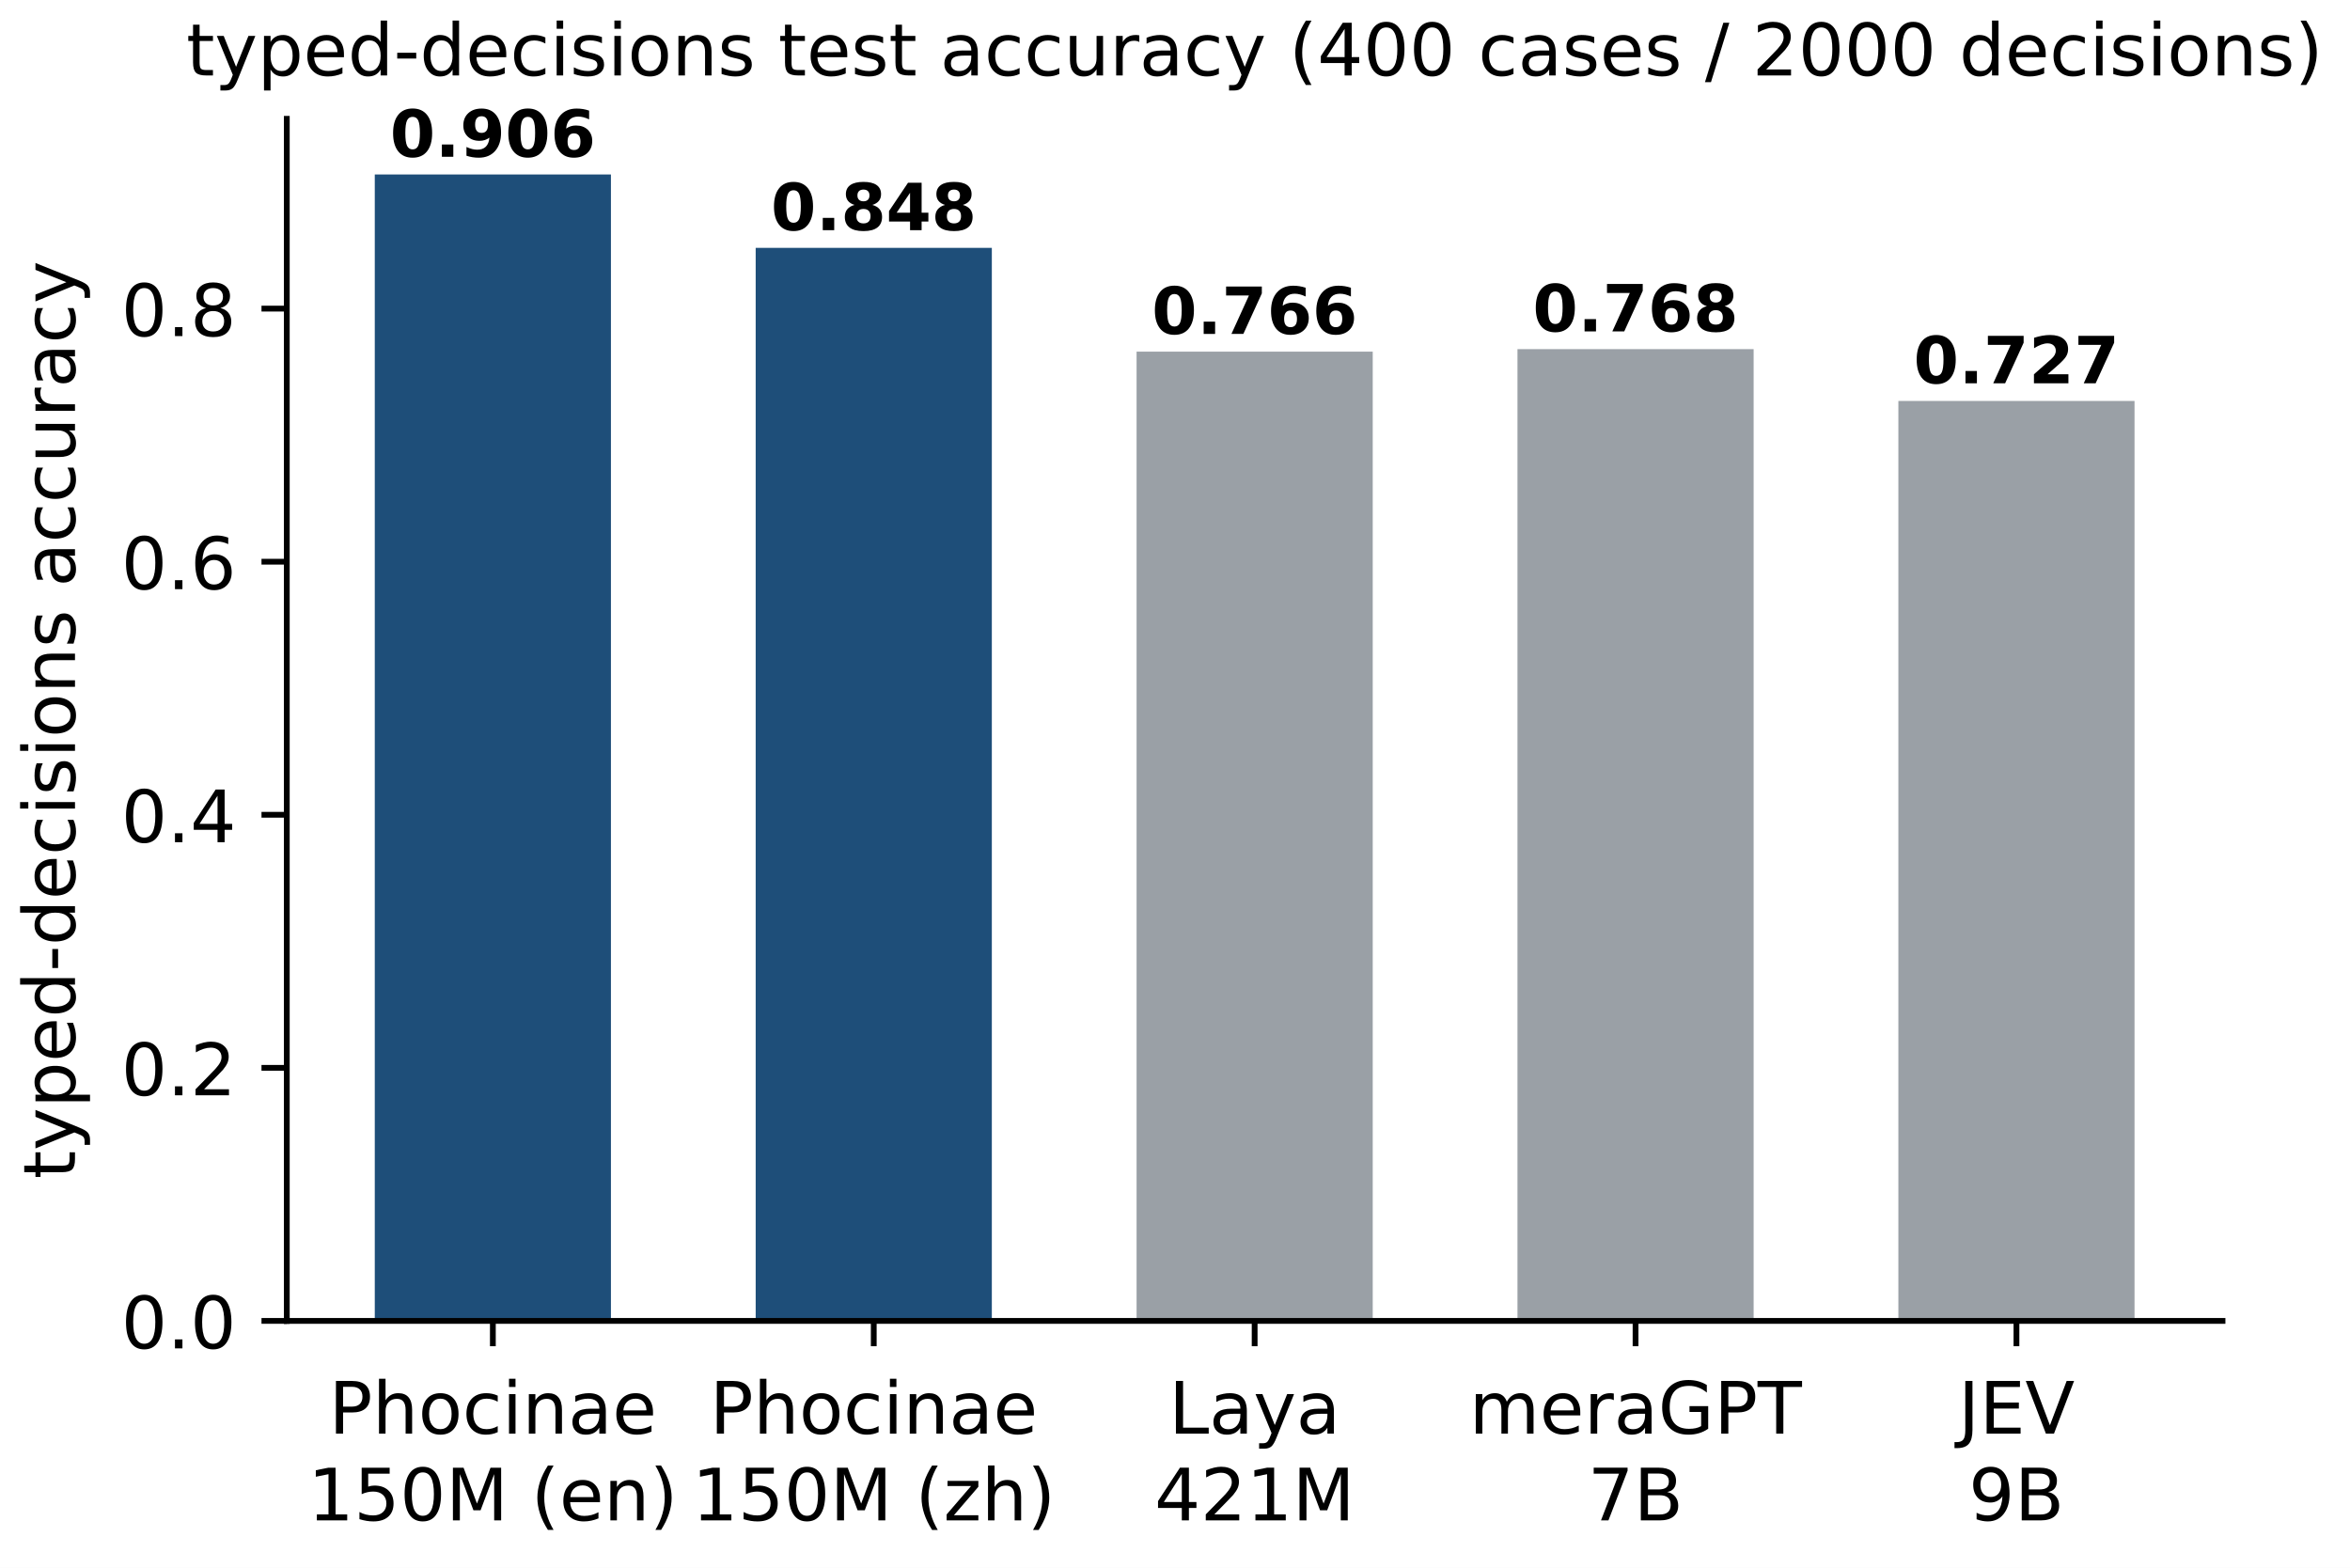
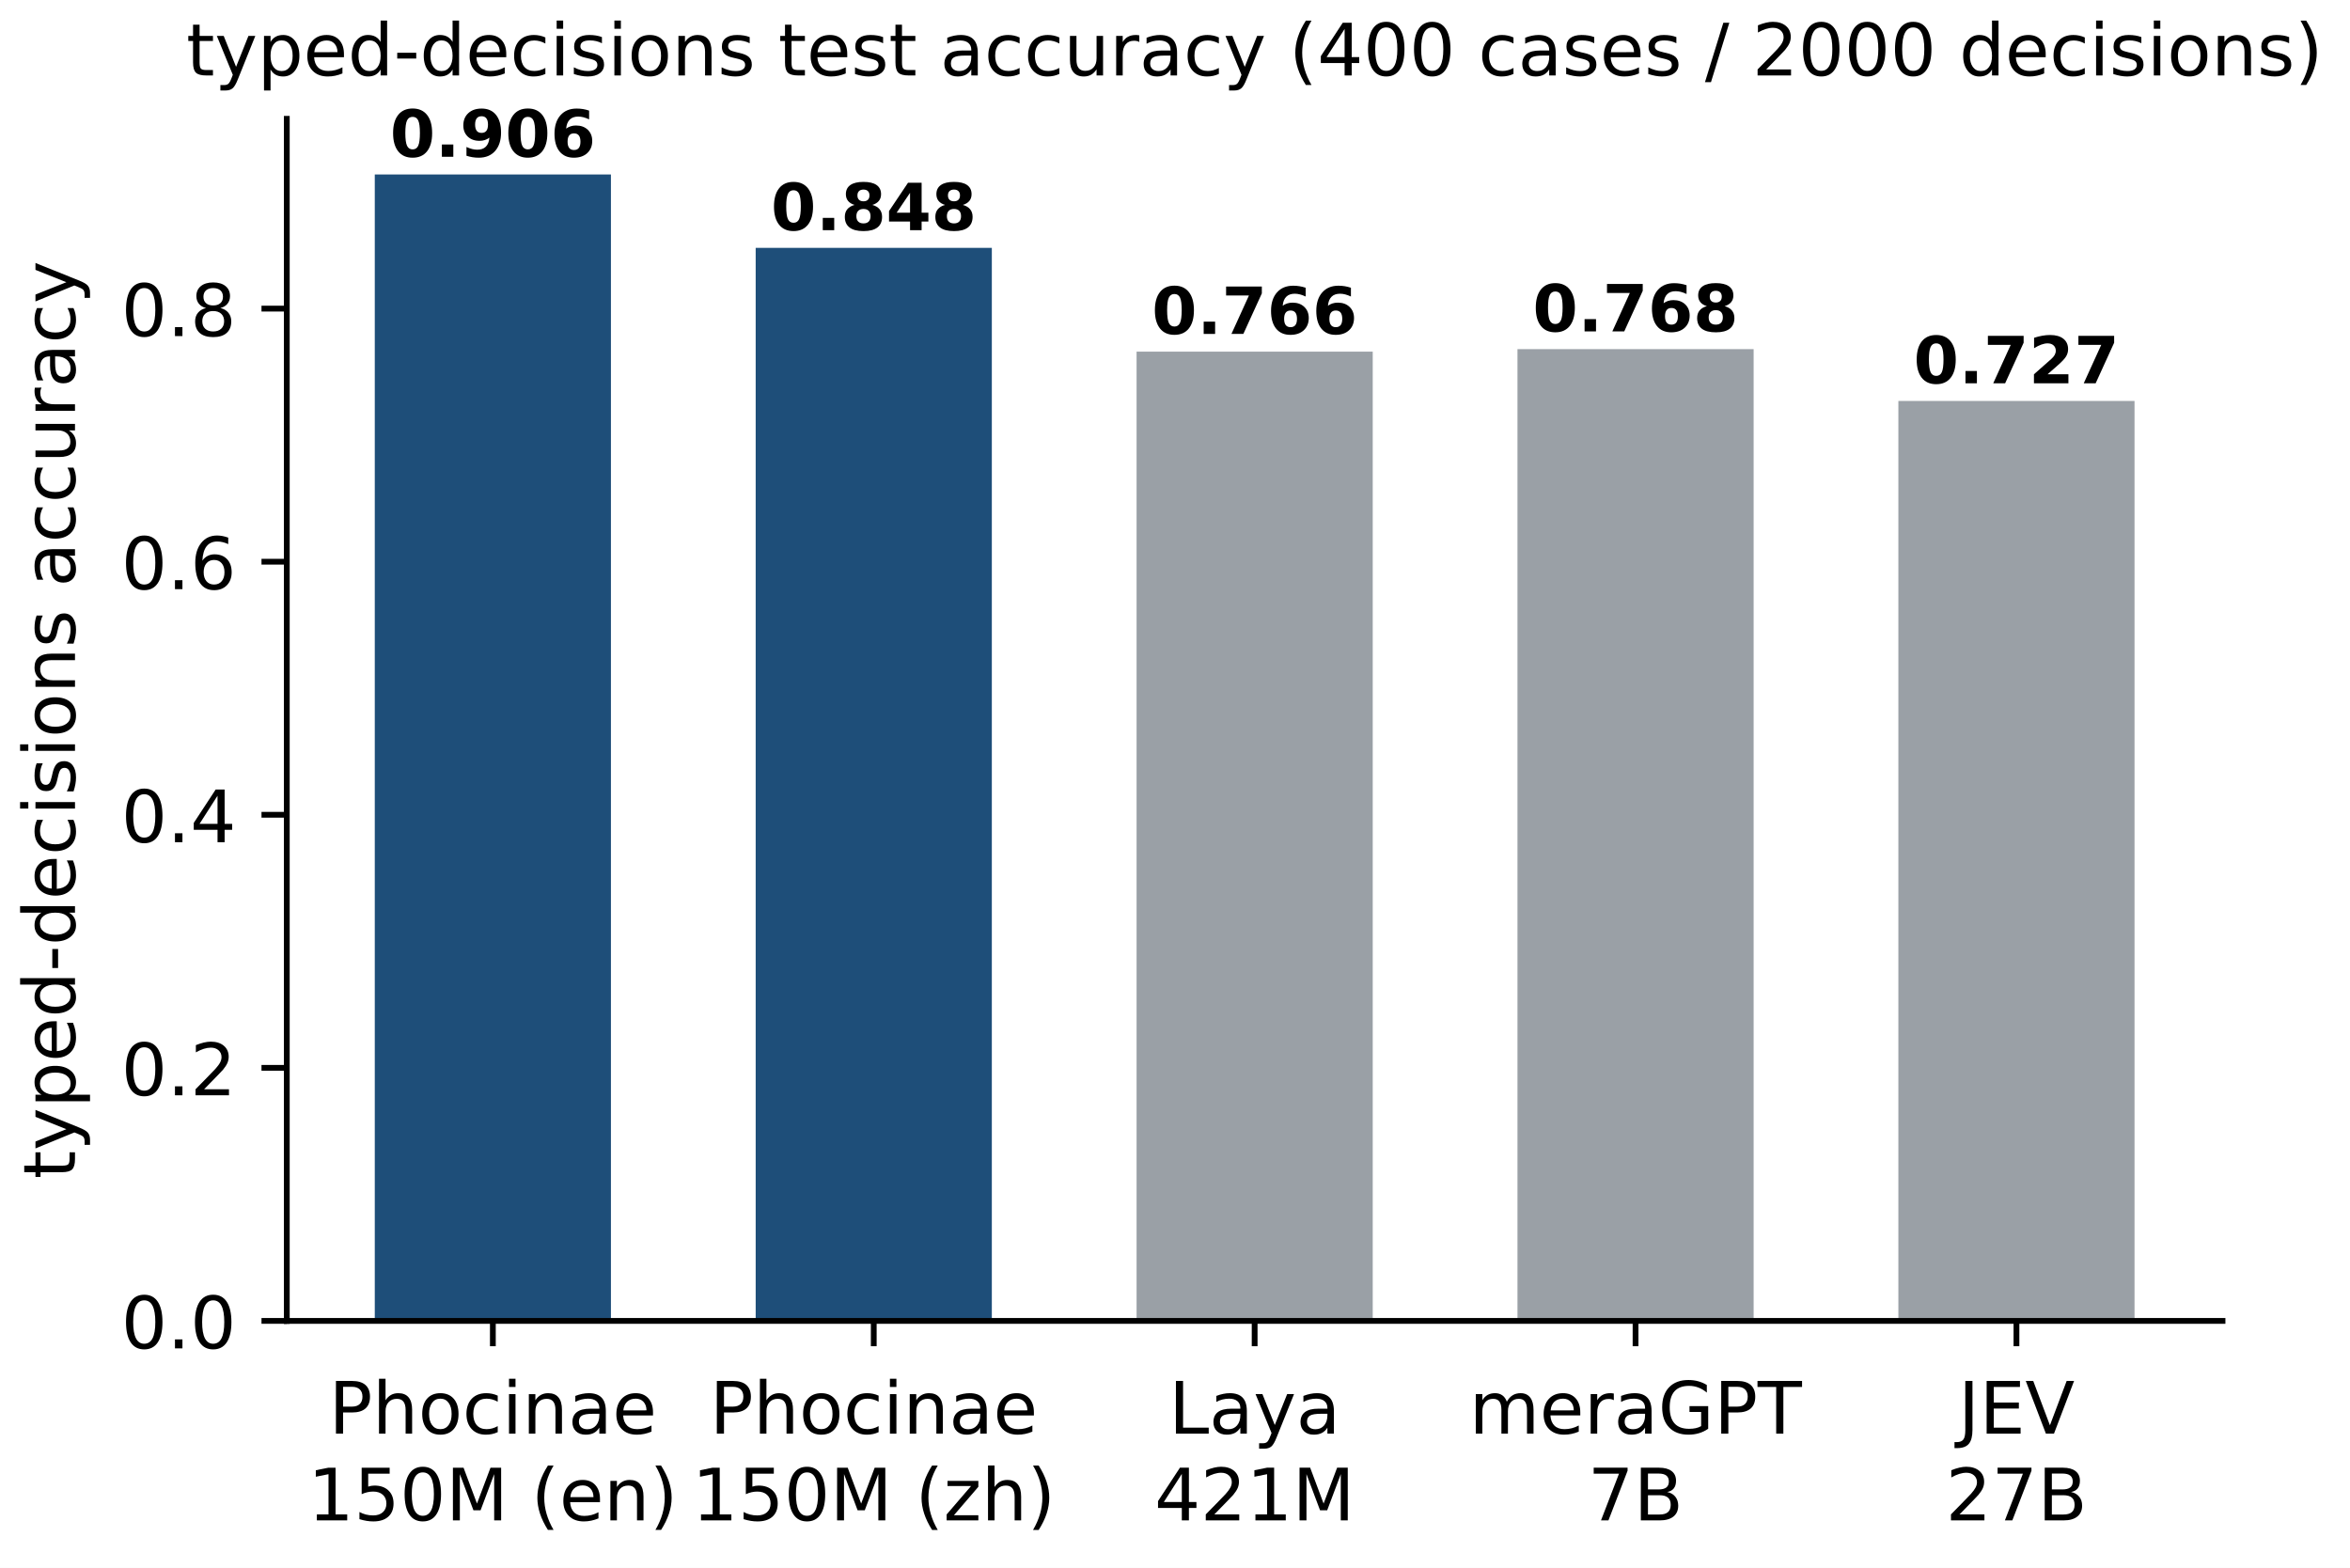
<svg xmlns="http://www.w3.org/2000/svg" xmlns:xlink="http://www.w3.org/1999/xlink" width="325.162pt" height="216.929pt" viewBox="0 0 325.162 216.929" version="1.1">
  <defs>
    <style type="text/css">*{stroke-linejoin: round; stroke-linecap: butt}</style>
  </defs>
  <g id="figure_1">
    <g id="patch_1">
      <path d="M 0 216.929  L 325.162 216.929  L 325.162 0  L 0 0  z " style="fill: #ffffff" />
    </g>
    <g id="axes_1">
      <g id="patch_2">
        <path d="M 39.682 182.76  L 307.522 182.76  L 307.522 16.44  L 39.682 16.44  z " style="fill: #ffffff" />
      </g>
      <g id="patch_3">
-         <path d="M 51.857 182.76  L 84.533 182.76  L 84.533 24.143  L 51.857 24.143  z " clip-path="url(#p099ab189bd)" style="fill: #1e4e79" />
+         <path d="M 51.857 182.76  L 84.533 182.76  L 84.533 24.143  L 51.857 24.143  z " clip-path="url(#pa883975414)" style="fill: #1e4e79" />
      </g>
      <g id="patch_4">
-         <path d="M 104.561 182.76  L 137.237 182.76  L 137.237 34.298  L 104.561 34.298  z " clip-path="url(#p099ab189bd)" style="fill: #1e4e79" />
+         <path d="M 104.561 182.76  L 137.237 182.76  L 137.237 34.298  L 104.561 34.298  z " clip-path="url(#pa883975414)" style="fill: #1e4e79" />
      </g>
      <g id="patch_5">
-         <path d="M 157.264 182.76  L 189.94 182.76  L 189.94 48.654  L 157.264 48.654  z " clip-path="url(#p099ab189bd)" style="fill: #9aa0a6" />
+         <path d="M 157.264 182.76  L 189.94 182.76  L 189.94 48.654  L 157.264 48.654  z " clip-path="url(#pa883975414)" style="fill: #9aa0a6" />
      </g>
      <g id="patch_6">
-         <path d="M 209.968 182.76  L 242.644 182.76  L 242.644 48.303  L 209.968 48.303  z " clip-path="url(#p099ab189bd)" style="fill: #9aa0a6" />
+         <path d="M 209.968 182.76  L 242.644 182.76  L 242.644 48.303  L 209.968 48.303  z " clip-path="url(#pa883975414)" style="fill: #9aa0a6" />
      </g>
      <g id="patch_7">
-         <path d="M 262.672 182.76  L 295.348 182.76  L 295.348 55.481  L 262.672 55.481  z " clip-path="url(#p099ab189bd)" style="fill: #9aa0a6" />
+         <path d="M 262.672 182.76  L 295.348 182.76  L 295.348 55.481  L 262.672 55.481  z " clip-path="url(#pa883975414)" style="fill: #9aa0a6" />
      </g>
      <g id="matplotlib.axis_1">
        <g id="xtick_1">
          <g id="line2d_1">
            <defs>
-               <path id="mbbb09970bd" d="M 0 0  L 0 3.5  " style="stroke: #000000; stroke-width: 0.8" />
+               <path id="m3ca93eb618" d="M 0 0  L 0 3.5  " style="stroke: #000000; stroke-width: 0.8" />
            </defs>
            <g>
-               <use xlink:href="#mbbb09970bd" x="68.195" y="182.76" style="stroke: #000000; stroke-width: 0.8" />
+               <use xlink:href="#m3ca93eb618" x="68.195" y="182.76" style="stroke: #000000; stroke-width: 0.8" />
            </g>
          </g>
          <g id="text_1">
            <g transform="translate(45.5044 198.3594) scale(0.1 -0.1)">
              <defs>
                <path id="DejaVuSans-33" d="M 1259 4147  L 1259 2394  L 2053 2394  Q 2494 2394 2734 2622  Q 2975 2850 2975 3272  Q 2975 3691 2734 3919  Q 2494 4147 2053 4147  L 1259 4147  z M 628 4666  L 2053 4666  Q 2838 4666 3239 4311  Q 3641 3956 3641 3272  Q 3641 2581 3239 2228  Q 2838 1875 2053 1875  L 1259 1875  L 1259 0  L 628 0  L 628 4666  z " transform="scale(0.015625)" />
                <path id="DejaVuSans-4b" d="M 3513 2113  L 3513 0  L 2938 0  L 2938 2094  Q 2938 2591 2744 2837  Q 2550 3084 2163 3084  Q 1697 3084 1428 2787  Q 1159 2491 1159 1978  L 1159 0  L 581 0  L 581 4863  L 1159 4863  L 1159 2956  Q 1366 3272 1645 3428  Q 1925 3584 2291 3584  Q 2894 3584 3203 3211  Q 3513 2838 3513 2113  z " transform="scale(0.015625)" />
                <path id="DejaVuSans-52" d="M 1959 3097  Q 1497 3097 1228 2736  Q 959 2375 959 1747  Q 959 1119 1226 758  Q 1494 397 1959 397  Q 2419 397 2687 759  Q 2956 1122 2956 1747  Q 2956 2369 2687 2733  Q 2419 3097 1959 3097  z M 1959 3584  Q 2709 3584 3137 3096  Q 3566 2609 3566 1747  Q 3566 888 3137 398  Q 2709 -91 1959 -91  Q 1206 -91 779 398  Q 353 888 353 1747  Q 353 2609 779 3096  Q 1206 3584 1959 3584  z " transform="scale(0.015625)" />
                <path id="DejaVuSans-46" d="M 3122 3366  L 3122 2828  Q 2878 2963 2633 3030  Q 2388 3097 2138 3097  Q 1578 3097 1268 2742  Q 959 2388 959 1747  Q 959 1106 1268 751  Q 1578 397 2138 397  Q 2388 397 2633 464  Q 2878 531 3122 666  L 3122 134  Q 2881 22 2623 -34  Q 2366 -91 2075 -91  Q 1284 -91 818 406  Q 353 903 353 1747  Q 353 2603 823 3093  Q 1294 3584 2113 3584  Q 2378 3584 2631 3529  Q 2884 3475 3122 3366  z " transform="scale(0.015625)" />
                <path id="DejaVuSans-4c" d="M 603 3500  L 1178 3500  L 1178 0  L 603 0  L 603 3500  z M 603 4863  L 1178 4863  L 1178 4134  L 603 4134  L 603 4863  z " transform="scale(0.015625)" />
                <path id="DejaVuSans-51" d="M 3513 2113  L 3513 0  L 2938 0  L 2938 2094  Q 2938 2591 2744 2837  Q 2550 3084 2163 3084  Q 1697 3084 1428 2787  Q 1159 2491 1159 1978  L 1159 0  L 581 0  L 581 3500  L 1159 3500  L 1159 2956  Q 1366 3272 1645 3428  Q 1925 3584 2291 3584  Q 2894 3584 3203 3211  Q 3513 2838 3513 2113  z " transform="scale(0.015625)" />
                <path id="DejaVuSans-44" d="M 2194 1759  Q 1497 1759 1228 1600  Q 959 1441 959 1056  Q 959 750 1161 570  Q 1363 391 1709 391  Q 2188 391 2477 730  Q 2766 1069 2766 1631  L 2766 1759  L 2194 1759  z M 3341 1997  L 3341 0  L 2766 0  L 2766 531  Q 2569 213 2275 61  Q 1981 -91 1556 -91  Q 1019 -91 701 211  Q 384 513 384 1019  Q 384 1609 779 1909  Q 1175 2209 1959 2209  L 2766 2209  L 2766 2266  Q 2766 2663 2505 2880  Q 2244 3097 1772 3097  Q 1472 3097 1187 3025  Q 903 2953 641 2809  L 641 3341  Q 956 3463 1253 3523  Q 1550 3584 1831 3584  Q 2591 3584 2966 3190  Q 3341 2797 3341 1997  z " transform="scale(0.015625)" />
                <path id="DejaVuSans-48" d="M 3597 1894  L 3597 1613  L 953 1613  Q 991 1019 1311 708  Q 1631 397 2203 397  Q 2534 397 2845 478  Q 3156 559 3463 722  L 3463 178  Q 3153 47 2828 -22  Q 2503 -91 2169 -91  Q 1331 -91 842 396  Q 353 884 353 1716  Q 353 2575 817 3079  Q 1281 3584 2069 3584  Q 2775 3584 3186 3129  Q 3597 2675 3597 1894  z M 3022 2063  Q 3016 2534 2758 2815  Q 2500 3097 2075 3097  Q 1594 3097 1305 2825  Q 1016 2553 972 2059  L 3022 2063  z " transform="scale(0.015625)" />
              </defs>
              <use xlink:href="#DejaVuSans-33" />
              <use xlink:href="#DejaVuSans-4b" transform="translate(60.29688 0)" />
              <use xlink:href="#DejaVuSans-52" transform="translate(123.6719 0)" />
              <use xlink:href="#DejaVuSans-46" transform="translate(184.8594 0)" />
              <use xlink:href="#DejaVuSans-4c" transform="translate(239.8438 0)" />
              <use xlink:href="#DejaVuSans-51" transform="translate(267.625 0)" />
              <use xlink:href="#DejaVuSans-44" transform="translate(331 0)" />
              <use xlink:href="#DejaVuSans-48" transform="translate(392.2812 0)" />
            </g>
            <g transform="translate(42.60127 210.3614) scale(0.1 -0.1)">
              <defs>
                <path id="DejaVuSans-14" d="M 794 531  L 1825 531  L 1825 4091  L 703 3866  L 703 4441  L 1819 4666  L 2450 4666  L 2450 531  L 3481 531  L 3481 0  L 794 0  L 794 531  z " transform="scale(0.015625)" />
                <path id="DejaVuSans-18" d="M 691 4666  L 3169 4666  L 3169 4134  L 1269 4134  L 1269 2991  Q 1406 3038 1543 3061  Q 1681 3084 1819 3084  Q 2600 3084 3056 2656  Q 3513 2228 3513 1497  Q 3513 744 3044 326  Q 2575 -91 1722 -91  Q 1428 -91 1123 -41  Q 819 9 494 109  L 494 744  Q 775 591 1075 516  Q 1375 441 1709 441  Q 2250 441 2565 725  Q 2881 1009 2881 1497  Q 2881 1984 2565 2268  Q 2250 2553 1709 2553  Q 1456 2553 1204 2497  Q 953 2441 691 2322  L 691 4666  z " transform="scale(0.015625)" />
                <path id="DejaVuSans-13" d="M 2034 4250  Q 1547 4250 1301 3770  Q 1056 3291 1056 2328  Q 1056 1369 1301 889  Q 1547 409 2034 409  Q 2525 409 2770 889  Q 3016 1369 3016 2328  Q 3016 3291 2770 3770  Q 2525 4250 2034 4250  z M 2034 4750  Q 2819 4750 3233 4129  Q 3647 3509 3647 2328  Q 3647 1150 3233 529  Q 2819 -91 2034 -91  Q 1250 -91 836 529  Q 422 1150 422 2328  Q 422 3509 836 4129  Q 1250 4750 2034 4750  z " transform="scale(0.015625)" />
                <path id="DejaVuSans-30" d="M 628 4666  L 1569 4666  L 2759 1491  L 3956 4666  L 4897 4666  L 4897 0  L 4281 0  L 4281 4097  L 3078 897  L 2444 897  L 1241 4097  L 1241 0  L 628 0  L 628 4666  z " transform="scale(0.015625)" />
                <path id="DejaVuSans-3" transform="scale(0.015625)" />
                <path id="DejaVuSans-b" d="M 1984 4856  Q 1566 4138 1362 3434  Q 1159 2731 1159 2009  Q 1159 1288 1364 580  Q 1569 -128 1984 -844  L 1484 -844  Q 1016 -109 783 600  Q 550 1309 550 2009  Q 550 2706 781 3412  Q 1013 4119 1484 4856  L 1984 4856  z " transform="scale(0.015625)" />
                <path id="DejaVuSans-c" d="M 513 4856  L 1013 4856  Q 1481 4119 1714 3412  Q 1947 2706 1947 2009  Q 1947 1309 1714 600  Q 1481 -109 1013 -844  L 513 -844  Q 928 -128 1133 580  Q 1338 1288 1338 2009  Q 1338 2731 1133 3434  Q 928 4138 513 4856  z " transform="scale(0.015625)" />
              </defs>
              <use xlink:href="#DejaVuSans-14" />
              <use xlink:href="#DejaVuSans-18" transform="translate(63.625 0)" />
              <use xlink:href="#DejaVuSans-13" transform="translate(127.25 0)" />
              <use xlink:href="#DejaVuSans-30" transform="translate(190.875 0)" />
              <use xlink:href="#DejaVuSans-3" transform="translate(277.1562 0)" />
              <use xlink:href="#DejaVuSans-b" transform="translate(308.9375 0)" />
              <use xlink:href="#DejaVuSans-48" transform="translate(347.9531 0)" />
              <use xlink:href="#DejaVuSans-51" transform="translate(409.4844 0)" />
              <use xlink:href="#DejaVuSans-c" transform="translate(472.8594 0)" />
            </g>
          </g>
        </g>
        <g id="xtick_2">
          <g id="line2d_2">
            <g>
-               <use xlink:href="#mbbb09970bd" x="120.899" y="182.76" style="stroke: #000000; stroke-width: 0.8" />
+               <use xlink:href="#m3ca93eb618" x="120.899" y="182.76" style="stroke: #000000; stroke-width: 0.8" />
            </g>
          </g>
          <g id="text_2">
            <g transform="translate(98.20806 198.3594) scale(0.1 -0.1)">
              <use xlink:href="#DejaVuSans-33" />
              <use xlink:href="#DejaVuSans-4b" transform="translate(60.29688 0)" />
              <use xlink:href="#DejaVuSans-52" transform="translate(123.6719 0)" />
              <use xlink:href="#DejaVuSans-46" transform="translate(184.8594 0)" />
              <use xlink:href="#DejaVuSans-4c" transform="translate(239.8438 0)" />
              <use xlink:href="#DejaVuSans-51" transform="translate(267.625 0)" />
              <use xlink:href="#DejaVuSans-44" transform="translate(331 0)" />
              <use xlink:href="#DejaVuSans-48" transform="translate(392.2812 0)" />
            </g>
            <g transform="translate(95.75728 210.3621) scale(0.1 -0.1)">
              <defs>
                <path id="DejaVuSans-5d" d="M 353 3500  L 3084 3500  L 3084 2975  L 922 459  L 3084 459  L 3084 0  L 275 0  L 275 525  L 2438 3041  L 353 3041  L 353 3500  z " transform="scale(0.015625)" />
              </defs>
              <use xlink:href="#DejaVuSans-14" />
              <use xlink:href="#DejaVuSans-18" transform="translate(63.625 0)" />
              <use xlink:href="#DejaVuSans-13" transform="translate(127.25 0)" />
              <use xlink:href="#DejaVuSans-30" transform="translate(190.875 0)" />
              <use xlink:href="#DejaVuSans-3" transform="translate(277.1562 0)" />
              <use xlink:href="#DejaVuSans-b" transform="translate(308.9375 0)" />
              <use xlink:href="#DejaVuSans-5d" transform="translate(347.9531 0)" />
              <use xlink:href="#DejaVuSans-4b" transform="translate(400.4375 0)" />
              <use xlink:href="#DejaVuSans-c" transform="translate(463.8125 0)" />
            </g>
          </g>
        </g>
        <g id="xtick_3">
          <g id="line2d_3">
            <g>
-               <use xlink:href="#mbbb09970bd" x="173.602" y="182.76" style="stroke: #000000; stroke-width: 0.8" />
+               <use xlink:href="#m3ca93eb618" x="173.602" y="182.76" style="stroke: #000000; stroke-width: 0.8" />
            </g>
          </g>
          <g id="text_3">
            <g transform="translate(161.7289 198.3586) scale(0.1 -0.1)">
              <defs>
                <path id="DejaVuSans-2f" d="M 628 4666  L 1259 4666  L 1259 531  L 3531 531  L 3531 0  L 628 0  L 628 4666  z " transform="scale(0.015625)" />
                <path id="DejaVuSans-5c" d="M 2059 -325  Q 1816 -950 1584 -1140  Q 1353 -1331 966 -1331  L 506 -1331  L 506 -850  L 844 -850  Q 1081 -850 1212 -737  Q 1344 -625 1503 -206  L 1606 56  L 191 3500  L 800 3500  L 1894 763  L 2988 3500  L 3597 3500  L 2059 -325  z " transform="scale(0.015625)" />
              </defs>
              <use xlink:href="#DejaVuSans-2f" />
              <use xlink:href="#DejaVuSans-44" transform="translate(55.71875 0)" />
              <use xlink:href="#DejaVuSans-5c" transform="translate(117 0)" />
              <use xlink:href="#DejaVuSans-44" transform="translate(176.1875 0)" />
            </g>
            <g transform="translate(159.7445 210.3606) scale(0.1 -0.1)">
              <defs>
                <path id="DejaVuSans-17" d="M 2419 4116  L 825 1625  L 2419 1625  L 2419 4116  z M 2253 4666  L 3047 4666  L 3047 1625  L 3713 1625  L 3713 1100  L 3047 1100  L 3047 0  L 2419 0  L 2419 1100  L 313 1100  L 313 1709  L 2253 4666  z " transform="scale(0.015625)" />
                <path id="DejaVuSans-15" d="M 1228 531  L 3431 531  L 3431 0  L 469 0  L 469 531  Q 828 903 1448 1529  Q 2069 2156 2228 2338  Q 2531 2678 2651 2914  Q 2772 3150 2772 3378  Q 2772 3750 2511 3984  Q 2250 4219 1831 4219  Q 1534 4219 1204 4116  Q 875 4013 500 3803  L 500 4441  Q 881 4594 1212 4672  Q 1544 4750 1819 4750  Q 2544 4750 2975 4387  Q 3406 4025 3406 3419  Q 3406 3131 3298 2873  Q 3191 2616 2906 2266  Q 2828 2175 2409 1742  Q 1991 1309 1228 531  z " transform="scale(0.015625)" />
              </defs>
              <use xlink:href="#DejaVuSans-17" />
              <use xlink:href="#DejaVuSans-15" transform="translate(63.625 0)" />
              <use xlink:href="#DejaVuSans-14" transform="translate(127.25 0)" />
              <use xlink:href="#DejaVuSans-30" transform="translate(190.875 0)" />
            </g>
          </g>
        </g>
        <g id="xtick_4">
          <g id="line2d_4">
            <g>
-               <use xlink:href="#mbbb09970bd" x="226.306" y="182.76" style="stroke: #000000; stroke-width: 0.8" />
+               <use xlink:href="#m3ca93eb618" x="226.306" y="182.76" style="stroke: #000000; stroke-width: 0.8" />
            </g>
          </g>
          <g id="text_4">
            <g transform="translate(203.2966 198.3586) scale(0.1 -0.1)">
              <defs>
                <path id="DejaVuSans-50" d="M 3328 2828  Q 3544 3216 3844 3400  Q 4144 3584 4550 3584  Q 5097 3584 5394 3201  Q 5691 2819 5691 2113  L 5691 0  L 5113 0  L 5113 2094  Q 5113 2597 4934 2840  Q 4756 3084 4391 3084  Q 3944 3084 3684 2787  Q 3425 2491 3425 1978  L 3425 0  L 2847 0  L 2847 2094  Q 2847 2600 2669 2842  Q 2491 3084 2119 3084  Q 1678 3084 1418 2786  Q 1159 2488 1159 1978  L 1159 0  L 581 0  L 581 3500  L 1159 3500  L 1159 2956  Q 1356 3278 1631 3431  Q 1906 3584 2284 3584  Q 2666 3584 2933 3390  Q 3200 3197 3328 2828  z " transform="scale(0.015625)" />
                <path id="DejaVuSans-55" d="M 2631 2963  Q 2534 3019 2420 3045  Q 2306 3072 2169 3072  Q 1681 3072 1420 2755  Q 1159 2438 1159 1844  L 1159 0  L 581 0  L 581 3500  L 1159 3500  L 1159 2956  Q 1341 3275 1631 3429  Q 1922 3584 2338 3584  Q 2397 3584 2469 3576  Q 2541 3569 2628 3553  L 2631 2963  z " transform="scale(0.015625)" />
                <path id="DejaVuSans-2a" d="M 3809 666  L 3809 1919  L 2778 1919  L 2778 2438  L 4434 2438  L 4434 434  Q 4069 175 3628 42  Q 3188 -91 2688 -91  Q 1594 -91 976 548  Q 359 1188 359 2328  Q 359 3472 976 4111  Q 1594 4750 2688 4750  Q 3144 4750 3555 4637  Q 3966 4525 4313 4306  L 4313 3634  Q 3963 3931 3569 4081  Q 3175 4231 2741 4231  Q 1884 4231 1454 3753  Q 1025 3275 1025 2328  Q 1025 1384 1454 906  Q 1884 428 2741 428  Q 3075 428 3337 486  Q 3600 544 3809 666  z " transform="scale(0.015625)" />
                <path id="DejaVuSans-37" d="M -19 4666  L 3928 4666  L 3928 4134  L 2272 4134  L 2272 0  L 1638 0  L 1638 4134  L -19 4134  L -19 4666  z " transform="scale(0.015625)" />
              </defs>
              <use xlink:href="#DejaVuSans-50" />
              <use xlink:href="#DejaVuSans-48" transform="translate(97.40625 0)" />
              <use xlink:href="#DejaVuSans-55" transform="translate(158.9375 0)" />
              <use xlink:href="#DejaVuSans-44" transform="translate(200.0469 0)" />
              <use xlink:href="#DejaVuSans-2a" transform="translate(261.3281 0)" />
              <use xlink:href="#DejaVuSans-33" transform="translate(338.8125 0)" />
              <use xlink:href="#DejaVuSans-37" transform="translate(399.1094 0)" />
            </g>
            <g transform="translate(219.6943 210.3606) scale(0.1 -0.1)">
              <defs>
                <path id="DejaVuSans-1a" d="M 525 4666  L 3525 4666  L 3525 4397  L 1831 0  L 1172 0  L 2766 4134  L 525 4134  L 525 4666  z " transform="scale(0.015625)" />
                <path id="DejaVuSans-25" d="M 1259 2228  L 1259 519  L 2272 519  Q 2781 519 3026 730  Q 3272 941 3272 1375  Q 3272 1813 3026 2020  Q 2781 2228 2272 2228  L 1259 2228  z M 1259 4147  L 1259 2741  L 2194 2741  Q 2656 2741 2882 2914  Q 3109 3088 3109 3444  Q 3109 3797 2882 3972  Q 2656 4147 2194 4147  L 1259 4147  z M 628 4666  L 2241 4666  Q 2963 4666 3353 4366  Q 3744 4066 3744 3513  Q 3744 3084 3544 2831  Q 3344 2578 2956 2516  Q 3422 2416 3680 2098  Q 3938 1781 3938 1306  Q 3938 681 3513 340  Q 3088 0 2303 0  L 628 0  L 628 4666  z " transform="scale(0.015625)" />
              </defs>
              <use xlink:href="#DejaVuSans-1a" />
              <use xlink:href="#DejaVuSans-25" transform="translate(63.625 0)" />
            </g>
          </g>
        </g>
        <g id="xtick_5">
          <g id="line2d_5">
            <g>
-               <use xlink:href="#mbbb09970bd" x="279.01" y="182.76" style="stroke: #000000; stroke-width: 0.8" />
+               <use xlink:href="#m3ca93eb618" x="279.01" y="182.76" style="stroke: #000000; stroke-width: 0.8" />
            </g>
          </g>
          <g id="text_5">
            <g transform="translate(270.955 198.3586) scale(0.1 -0.1)">
              <defs>
                <path id="DejaVuSans-2d" d="M 628 4666  L 1259 4666  L 1259 325  Q 1259 -519 939 -900  Q 619 -1281 -91 -1281  L -331 -1281  L -331 -750  L -134 -750  Q 284 -750 456 -515  Q 628 -281 628 325  L 628 4666  z " transform="scale(0.015625)" />
                <path id="DejaVuSans-28" d="M 628 4666  L 3578 4666  L 3578 4134  L 1259 4134  L 1259 2753  L 3481 2753  L 3481 2222  L 1259 2222  L 1259 531  L 3634 531  L 3634 0  L 628 0  L 628 4666  z " transform="scale(0.015625)" />
                <path id="DejaVuSans-39" d="M 1831 0  L 50 4666  L 709 4666  L 2188 738  L 3669 4666  L 4325 4666  L 2547 0  L 1831 0  z " transform="scale(0.015625)" />
              </defs>
              <use xlink:href="#DejaVuSans-2d" />
              <use xlink:href="#DejaVuSans-28" transform="translate(29.5 0)" />
              <use xlink:href="#DejaVuSans-39" transform="translate(92.6875 0)" />
            </g>
-             <g transform="translate(272.3979 210.3606) scale(0.1 -0.1)">
-               <defs>
-                 <path id="DejaVuSans-1c" d="M 703 97  L 703 672  Q 941 559 1184 500  Q 1428 441 1663 441  Q 2288 441 2617 861  Q 2947 1281 2994 2138  Q 2813 1869 2534 1725  Q 2256 1581 1919 1581  Q 1219 1581 811 2004  Q 403 2428 403 3163  Q 403 3881 828 4315  Q 1253 4750 1959 4750  Q 2769 4750 3195 4129  Q 3622 3509 3622 2328  Q 3622 1225 3098 567  Q 2575 -91 1691 -91  Q 1453 -91 1209 -44  Q 966 3 703 97  z M 1959 2075  Q 2384 2075 2632 2365  Q 2881 2656 2881 3163  Q 2881 3666 2632 3958  Q 2384 4250 1959 4250  Q 1534 4250 1286 3958  Q 1038 3666 1038 3163  Q 1038 2656 1286 2365  Q 1534 2075 1959 2075  z " transform="scale(0.015625)" />
-               </defs>
-               <use xlink:href="#DejaVuSans-1c" />
-               <use xlink:href="#DejaVuSans-25" transform="translate(63.625 0)" />
+             <g transform="translate(269.2167 210.3606) scale(0.1 -0.1)">
+               <use xlink:href="#DejaVuSans-15" />
+               <use xlink:href="#DejaVuSans-1a" transform="translate(63.625 0)" />
+               <use xlink:href="#DejaVuSans-25" transform="translate(127.25 0)" />
            </g>
          </g>
        </g>
      </g>
      <g id="matplotlib.axis_2">
        <g id="ytick_1">
          <g id="line2d_6">
            <defs>
-               <path id="m508129815f" d="M 0 0  L -3.5 0  " style="stroke: #000000; stroke-width: 0.8" />
+               <path id="medcdcadecd" d="M 0 0  L -3.5 0  " style="stroke: #000000; stroke-width: 0.8" />
            </defs>
            <g>
-               <use xlink:href="#m508129815f" x="39.682" y="182.76" style="stroke: #000000; stroke-width: 0.8" />
+               <use xlink:href="#medcdcadecd" x="39.682" y="182.76" style="stroke: #000000; stroke-width: 0.8" />
            </g>
          </g>
          <g id="text_6">
            <g transform="translate(16.77922 186.5588) scale(0.1 -0.1)">
              <defs>
                <path id="DejaVuSans-11" d="M 684 794  L 1344 794  L 1344 0  L 684 0  L 684 794  z " transform="scale(0.015625)" />
              </defs>
              <use xlink:href="#DejaVuSans-13" />
              <use xlink:href="#DejaVuSans-11" transform="translate(63.625 0)" />
              <use xlink:href="#DejaVuSans-13" transform="translate(95.40625 0)" />
            </g>
          </g>
        </g>
        <g id="ytick_2">
          <g id="line2d_7">
            <g>
-               <use xlink:href="#m508129815f" x="39.682" y="147.745" style="stroke: #000000; stroke-width: 0.8" />
+               <use xlink:href="#medcdcadecd" x="39.682" y="147.745" style="stroke: #000000; stroke-width: 0.8" />
            </g>
          </g>
          <g id="text_7">
            <g transform="translate(16.77922 151.5441) scale(0.1 -0.1)">
              <use xlink:href="#DejaVuSans-13" />
              <use xlink:href="#DejaVuSans-11" transform="translate(63.625 0)" />
              <use xlink:href="#DejaVuSans-15" transform="translate(95.40625 0)" />
            </g>
          </g>
        </g>
        <g id="ytick_3">
          <g id="line2d_8">
            <g>
-               <use xlink:href="#m508129815f" x="39.682" y="112.731" style="stroke: #000000; stroke-width: 0.8" />
+               <use xlink:href="#medcdcadecd" x="39.682" y="112.731" style="stroke: #000000; stroke-width: 0.8" />
            </g>
          </g>
          <g id="text_8">
            <g transform="translate(16.77922 116.5294) scale(0.1 -0.1)">
              <use xlink:href="#DejaVuSans-13" />
              <use xlink:href="#DejaVuSans-11" transform="translate(63.625 0)" />
              <use xlink:href="#DejaVuSans-17" transform="translate(95.40625 0)" />
            </g>
          </g>
        </g>
        <g id="ytick_4">
          <g id="line2d_9">
            <g>
-               <use xlink:href="#m508129815f" x="39.682" y="77.716" style="stroke: #000000; stroke-width: 0.8" />
+               <use xlink:href="#medcdcadecd" x="39.682" y="77.716" style="stroke: #000000; stroke-width: 0.8" />
            </g>
          </g>
          <g id="text_9">
            <g transform="translate(16.77922 81.51462) scale(0.1 -0.1)">
              <defs>
                <path id="DejaVuSans-19" d="M 2113 2584  Q 1688 2584 1439 2293  Q 1191 2003 1191 1497  Q 1191 994 1439 701  Q 1688 409 2113 409  Q 2538 409 2786 701  Q 3034 994 3034 1497  Q 3034 2003 2786 2293  Q 2538 2584 2113 2584  z M 3366 4563  L 3366 3988  Q 3128 4100 2886 4159  Q 2644 4219 2406 4219  Q 1781 4219 1451 3797  Q 1122 3375 1075 2522  Q 1259 2794 1537 2939  Q 1816 3084 2150 3084  Q 2853 3084 3261 2657  Q 3669 2231 3669 1497  Q 3669 778 3244 343  Q 2819 -91 2113 -91  Q 1303 -91 875 529  Q 447 1150 447 2328  Q 447 3434 972 4092  Q 1497 4750 2381 4750  Q 2619 4750 2861 4703  Q 3103 4656 3366 4563  z " transform="scale(0.015625)" />
              </defs>
              <use xlink:href="#DejaVuSans-13" />
              <use xlink:href="#DejaVuSans-11" transform="translate(63.625 0)" />
              <use xlink:href="#DejaVuSans-19" transform="translate(95.40625 0)" />
            </g>
          </g>
        </g>
        <g id="ytick_5">
          <g id="line2d_10">
            <g>
-               <use xlink:href="#m508129815f" x="39.682" y="42.701" style="stroke: #000000; stroke-width: 0.8" />
+               <use xlink:href="#medcdcadecd" x="39.682" y="42.701" style="stroke: #000000; stroke-width: 0.8" />
            </g>
          </g>
          <g id="text_10">
            <g transform="translate(16.77922 46.49988) scale(0.1 -0.1)">
              <defs>
                <path id="DejaVuSans-1b" d="M 2034 2216  Q 1584 2216 1326 1975  Q 1069 1734 1069 1313  Q 1069 891 1326 650  Q 1584 409 2034 409  Q 2484 409 2743 651  Q 3003 894 3003 1313  Q 3003 1734 2745 1975  Q 2488 2216 2034 2216  z M 1403 2484  Q 997 2584 770 2862  Q 544 3141 544 3541  Q 544 4100 942 4425  Q 1341 4750 2034 4750  Q 2731 4750 3128 4425  Q 3525 4100 3525 3541  Q 3525 3141 3298 2862  Q 3072 2584 2669 2484  Q 3125 2378 3379 2068  Q 3634 1759 3634 1313  Q 3634 634 3220 271  Q 2806 -91 2034 -91  Q 1263 -91 848 271  Q 434 634 434 1313  Q 434 1759 690 2068  Q 947 2378 1403 2484  z M 1172 3481  Q 1172 3119 1398 2916  Q 1625 2713 2034 2713  Q 2441 2713 2670 2916  Q 2900 3119 2900 3481  Q 2900 3844 2670 4047  Q 2441 4250 2034 4250  Q 1625 4250 1398 4047  Q 1172 3844 1172 3481  z " transform="scale(0.015625)" />
              </defs>
              <use xlink:href="#DejaVuSans-13" />
              <use xlink:href="#DejaVuSans-11" transform="translate(63.625 0)" />
              <use xlink:href="#DejaVuSans-1b" transform="translate(95.40625 0)" />
            </g>
          </g>
        </g>
        <g id="text_11">
          <g transform="translate(10.37688 163.1125) rotate(-90) scale(0.1 -0.1)">
            <defs>
              <path id="DejaVuSans-57" d="M 1172 4494  L 1172 3500  L 2356 3500  L 2356 3053  L 1172 3053  L 1172 1153  Q 1172 725 1289 603  Q 1406 481 1766 481  L 2356 481  L 2356 0  L 1766 0  Q 1100 0 847 248  Q 594 497 594 1153  L 594 3053  L 172 3053  L 172 3500  L 594 3500  L 594 4494  L 1172 4494  z " transform="scale(0.015625)" />
              <path id="DejaVuSans-53" d="M 1159 525  L 1159 -1331  L 581 -1331  L 581 3500  L 1159 3500  L 1159 2969  Q 1341 3281 1617 3432  Q 1894 3584 2278 3584  Q 2916 3584 3314 3078  Q 3713 2572 3713 1747  Q 3713 922 3314 415  Q 2916 -91 2278 -91  Q 1894 -91 1617 61  Q 1341 213 1159 525  z M 3116 1747  Q 3116 2381 2855 2742  Q 2594 3103 2138 3103  Q 1681 3103 1420 2742  Q 1159 2381 1159 1747  Q 1159 1113 1420 752  Q 1681 391 2138 391  Q 2594 391 2855 752  Q 3116 1113 3116 1747  z " transform="scale(0.015625)" />
              <path id="DejaVuSans-47" d="M 2906 2969  L 2906 4863  L 3481 4863  L 3481 0  L 2906 0  L 2906 525  Q 2725 213 2448 61  Q 2172 -91 1784 -91  Q 1150 -91 751 415  Q 353 922 353 1747  Q 353 2572 751 3078  Q 1150 3584 1784 3584  Q 2172 3584 2448 3432  Q 2725 3281 2906 2969  z M 947 1747  Q 947 1113 1208 752  Q 1469 391 1925 391  Q 2381 391 2643 752  Q 2906 1113 2906 1747  Q 2906 2381 2643 2742  Q 2381 3103 1925 3103  Q 1469 3103 1208 2742  Q 947 2381 947 1747  z " transform="scale(0.015625)" />
              <path id="DejaVuSans-10" d="M 313 2009  L 1997 2009  L 1997 1497  L 313 1497  L 313 2009  z " transform="scale(0.015625)" />
              <path id="DejaVuSans-56" d="M 2834 3397  L 2834 2853  Q 2591 2978 2328 3040  Q 2066 3103 1784 3103  Q 1356 3103 1142 2972  Q 928 2841 928 2578  Q 928 2378 1081 2264  Q 1234 2150 1697 2047  L 1894 2003  Q 2506 1872 2764 1633  Q 3022 1394 3022 966  Q 3022 478 2636 193  Q 2250 -91 1575 -91  Q 1294 -91 989 -36  Q 684 19 347 128  L 347 722  Q 666 556 975 473  Q 1284 391 1588 391  Q 1994 391 2212 530  Q 2431 669 2431 922  Q 2431 1156 2273 1281  Q 2116 1406 1581 1522  L 1381 1569  Q 847 1681 609 1914  Q 372 2147 372 2553  Q 372 3047 722 3315  Q 1072 3584 1716 3584  Q 2034 3584 2315 3537  Q 2597 3491 2834 3397  z " transform="scale(0.015625)" />
              <path id="DejaVuSans-58" d="M 544 1381  L 544 3500  L 1119 3500  L 1119 1403  Q 1119 906 1312 657  Q 1506 409 1894 409  Q 2359 409 2629 706  Q 2900 1003 2900 1516  L 2900 3500  L 3475 3500  L 3475 0  L 2900 0  L 2900 538  Q 2691 219 2414 64  Q 2138 -91 1772 -91  Q 1169 -91 856 284  Q 544 659 544 1381  z M 1991 3584  L 1991 3584  z " transform="scale(0.015625)" />
            </defs>
            <use xlink:href="#DejaVuSans-57" />
            <use xlink:href="#DejaVuSans-5c" transform="translate(39.20312 0)" />
            <use xlink:href="#DejaVuSans-53" transform="translate(98.39062 0)" />
            <use xlink:href="#DejaVuSans-48" transform="translate(161.875 0)" />
            <use xlink:href="#DejaVuSans-47" transform="translate(223.4062 0)" />
            <use xlink:href="#DejaVuSans-10" transform="translate(286.8906 0)" />
            <use xlink:href="#DejaVuSans-47" transform="translate(322.9688 0)" />
            <use xlink:href="#DejaVuSans-48" transform="translate(386.4531 0)" />
            <use xlink:href="#DejaVuSans-46" transform="translate(447.9844 0)" />
            <use xlink:href="#DejaVuSans-4c" transform="translate(502.9688 0)" />
            <use xlink:href="#DejaVuSans-56" transform="translate(530.75 0)" />
            <use xlink:href="#DejaVuSans-4c" transform="translate(582.8438 0)" />
            <use xlink:href="#DejaVuSans-52" transform="translate(610.625 0)" />
            <use xlink:href="#DejaVuSans-51" transform="translate(671.8125 0)" />
            <use xlink:href="#DejaVuSans-56" transform="translate(735.1875 0)" />
            <use xlink:href="#DejaVuSans-3" transform="translate(787.2812 0)" />
            <use xlink:href="#DejaVuSans-44" transform="translate(819.0625 0)" />
            <use xlink:href="#DejaVuSans-46" transform="translate(880.3438 0)" />
            <use xlink:href="#DejaVuSans-46" transform="translate(935.3281 0)" />
            <use xlink:href="#DejaVuSans-58" transform="translate(990.3125 0)" />
            <use xlink:href="#DejaVuSans-55" transform="translate(1053.688 0)" />
            <use xlink:href="#DejaVuSans-44" transform="translate(1094.797 0)" />
            <use xlink:href="#DejaVuSans-46" transform="translate(1156.078 0)" />
            <use xlink:href="#DejaVuSans-5c" transform="translate(1211.062 0)" />
          </g>
        </g>
      </g>
      <g id="patch_8">
        <path d="M 39.682 182.76  L 39.682 16.44  " style="fill: none; stroke: #000000; stroke-width: 0.8; stroke-linejoin: miter; stroke-linecap: square" />
      </g>
      <g id="patch_9">
        <path d="M 39.682 182.76  L 307.522 182.76  " style="fill: none; stroke: #000000; stroke-width: 0.8; stroke-linejoin: miter; stroke-linecap: square" />
      </g>
      <g id="text_12">
        <g transform="translate(53.96166 21.69221) scale(0.09 -0.09)">
          <defs>
            <path id="DejaVuSans-Bold-13" d="M 2944 2338  Q 2944 3213 2780 3570  Q 2616 3928 2228 3928  Q 1841 3928 1675 3570  Q 1509 3213 1509 2338  Q 1509 1453 1675 1090  Q 1841 728 2228 728  Q 2613 728 2778 1090  Q 2944 1453 2944 2338  z M 4147 2328  Q 4147 1169 3647 539  Q 3147 -91 2228 -91  Q 1306 -91 806 539  Q 306 1169 306 2328  Q 306 3491 806 4120  Q 1306 4750 2228 4750  Q 3147 4750 3647 4120  Q 4147 3491 4147 2328  z " transform="scale(0.015625)" />
            <path id="DejaVuSans-Bold-11" d="M 653 1209  L 1778 1209  L 1778 0  L 653 0  L 653 1209  z " transform="scale(0.015625)" />
            <path id="DejaVuSans-Bold-1c" d="M 641 103  L 641 966  Q 928 831 1190 764  Q 1453 697 1709 697  Q 2247 697 2547 995  Q 2847 1294 2900 1881  Q 2688 1725 2447 1647  Q 2206 1569 1925 1569  Q 1209 1569 770 1986  Q 331 2403 331 3084  Q 331 3838 820 4291  Q 1309 4744 2131 4744  Q 3044 4744 3544 4128  Q 4044 3513 4044 2388  Q 4044 1231 3459 570  Q 2875 -91 1856 -91  Q 1528 -91 1228 -42  Q 928 6 641 103  z M 2125 2350  Q 2441 2350 2600 2554  Q 2759 2759 2759 3169  Q 2759 3575 2600 3781  Q 2441 3988 2125 3988  Q 1809 3988 1650 3781  Q 1491 3575 1491 3169  Q 1491 2759 1650 2554  Q 1809 2350 2125 2350  z " transform="scale(0.015625)" />
            <path id="DejaVuSans-Bold-19" d="M 2316 2303  Q 2000 2303 1842 2098  Q 1684 1894 1684 1484  Q 1684 1075 1842 870  Q 2000 666 2316 666  Q 2634 666 2792 870  Q 2950 1075 2950 1484  Q 2950 1894 2792 2098  Q 2634 2303 2316 2303  z M 3803 4544  L 3803 3681  Q 3506 3822 3243 3889  Q 2981 3956 2731 3956  Q 2194 3956 1894 3657  Q 1594 3359 1544 2772  Q 1750 2925 1990 3001  Q 2231 3078 2516 3078  Q 3231 3078 3670 2659  Q 4109 2241 4109 1563  Q 4109 813 3618 361  Q 3128 -91 2303 -91  Q 1394 -91 895 523  Q 397 1138 397 2266  Q 397 3422 980 4083  Q 1563 4744 2578 4744  Q 2900 4744 3203 4694  Q 3506 4644 3803 4544  z " transform="scale(0.015625)" />
          </defs>
          <use xlink:href="#DejaVuSans-Bold-13" />
          <use xlink:href="#DejaVuSans-Bold-11" transform="translate(69.57812 0)" />
          <use xlink:href="#DejaVuSans-Bold-1c" transform="translate(107.5625 0)" />
          <use xlink:href="#DejaVuSans-Bold-13" transform="translate(177.1406 0)" />
          <use xlink:href="#DejaVuSans-Bold-19" transform="translate(246.7188 0)" />
        </g>
      </g>
      <g id="text_13">
        <g transform="translate(106.6653 31.84648) scale(0.09 -0.09)">
          <defs>
            <path id="DejaVuSans-Bold-1b" d="M 2228 2088  Q 1891 2088 1709 1903  Q 1528 1719 1528 1375  Q 1528 1031 1709 848  Q 1891 666 2228 666  Q 2563 666 2741 848  Q 2919 1031 2919 1375  Q 2919 1722 2741 1905  Q 2563 2088 2228 2088  z M 1350 2484  Q 925 2613 709 2878  Q 494 3144 494 3541  Q 494 4131 934 4440  Q 1375 4750 2228 4750  Q 3075 4750 3515 4442  Q 3956 4134 3956 3541  Q 3956 3144 3739 2878  Q 3522 2613 3097 2484  Q 3572 2353 3814 2058  Q 4056 1763 4056 1313  Q 4056 619 3595 264  Q 3134 -91 2228 -91  Q 1319 -91 855 264  Q 391 619 391 1313  Q 391 1763 633 2058  Q 875 2353 1350 2484  z M 1631 3419  Q 1631 3141 1786 2991  Q 1941 2841 2228 2841  Q 2509 2841 2662 2991  Q 2816 3141 2816 3419  Q 2816 3697 2662 3845  Q 2509 3994 2228 3994  Q 1941 3994 1786 3844  Q 1631 3694 1631 3419  z " transform="scale(0.015625)" />
            <path id="DejaVuSans-Bold-17" d="M 2356 3675  L 1038 1722  L 2356 1722  L 2356 3675  z M 2156 4666  L 3494 4666  L 3494 1722  L 4159 1722  L 4159 850  L 3494 850  L 3494 0  L 2356 0  L 2356 850  L 288 850  L 288 1881  L 2156 4666  z " transform="scale(0.015625)" />
          </defs>
          <use xlink:href="#DejaVuSans-Bold-13" />
          <use xlink:href="#DejaVuSans-Bold-11" transform="translate(69.57812 0)" />
          <use xlink:href="#DejaVuSans-Bold-1b" transform="translate(107.5625 0)" />
          <use xlink:href="#DejaVuSans-Bold-17" transform="translate(177.1406 0)" />
          <use xlink:href="#DejaVuSans-Bold-1b" transform="translate(246.7188 0)" />
        </g>
      </g>
      <g id="text_14">
        <g transform="translate(159.369 46.20253) scale(0.09 -0.09)">
          <defs>
            <path id="DejaVuSans-Bold-1a" d="M 428 4666  L 3944 4666  L 3944 3988  L 2125 0  L 953 0  L 2675 3781  L 428 3781  L 428 4666  z " transform="scale(0.015625)" />
          </defs>
          <use xlink:href="#DejaVuSans-Bold-13" />
          <use xlink:href="#DejaVuSans-Bold-11" transform="translate(69.57812 0)" />
          <use xlink:href="#DejaVuSans-Bold-1a" transform="translate(107.5625 0)" />
          <use xlink:href="#DejaVuSans-Bold-19" transform="translate(177.1406 0)" />
          <use xlink:href="#DejaVuSans-Bold-19" transform="translate(246.7188 0)" />
        </g>
      </g>
      <g id="text_15">
        <g transform="translate(212.0726 45.85238) scale(0.09 -0.09)">
          <use xlink:href="#DejaVuSans-Bold-13" />
          <use xlink:href="#DejaVuSans-Bold-11" transform="translate(69.57812 0)" />
          <use xlink:href="#DejaVuSans-Bold-1a" transform="translate(107.5625 0)" />
          <use xlink:href="#DejaVuSans-Bold-19" transform="translate(177.1406 0)" />
          <use xlink:href="#DejaVuSans-Bold-1b" transform="translate(246.7188 0)" />
        </g>
      </g>
      <g id="text_16">
        <g transform="translate(264.7763 53.0304) scale(0.09 -0.09)">
          <defs>
            <path id="DejaVuSans-Bold-15" d="M 1844 884  L 3897 884  L 3897 0  L 506 0  L 506 884  L 2209 2388  Q 2438 2594 2547 2791  Q 2656 2988 2656 3200  Q 2656 3528 2436 3728  Q 2216 3928 1850 3928  Q 1569 3928 1234 3808  Q 900 3688 519 3450  L 519 4475  Q 925 4609 1322 4679  Q 1719 4750 2100 4750  Q 2938 4750 3402 4381  Q 3866 4013 3866 3353  Q 3866 2972 3669 2642  Q 3472 2313 2841 1759  L 1844 884  z " transform="scale(0.015625)" />
          </defs>
          <use xlink:href="#DejaVuSans-Bold-13" />
          <use xlink:href="#DejaVuSans-Bold-11" transform="translate(69.57812 0)" />
          <use xlink:href="#DejaVuSans-Bold-1a" transform="translate(107.5625 0)" />
          <use xlink:href="#DejaVuSans-Bold-15" transform="translate(177.1406 0)" />
          <use xlink:href="#DejaVuSans-Bold-1a" transform="translate(246.7188 0)" />
        </g>
      </g>
      <g id="text_17">
        <g transform="translate(25.78438 10.44) scale(0.1 -0.1)">
          <defs>
            <path id="DejaVuSans-12" d="M 1625 4666  L 2156 4666  L 531 -594  L 0 -594  L 1625 4666  z " transform="scale(0.015625)" />
          </defs>
          <use xlink:href="#DejaVuSans-57" />
          <use xlink:href="#DejaVuSans-5c" transform="translate(39.20312 0)" />
          <use xlink:href="#DejaVuSans-53" transform="translate(98.39062 0)" />
          <use xlink:href="#DejaVuSans-48" transform="translate(161.875 0)" />
          <use xlink:href="#DejaVuSans-47" transform="translate(223.4062 0)" />
          <use xlink:href="#DejaVuSans-10" transform="translate(286.8906 0)" />
          <use xlink:href="#DejaVuSans-47" transform="translate(322.9688 0)" />
          <use xlink:href="#DejaVuSans-48" transform="translate(386.4531 0)" />
          <use xlink:href="#DejaVuSans-46" transform="translate(447.9844 0)" />
          <use xlink:href="#DejaVuSans-4c" transform="translate(502.9688 0)" />
          <use xlink:href="#DejaVuSans-56" transform="translate(530.75 0)" />
          <use xlink:href="#DejaVuSans-4c" transform="translate(582.8438 0)" />
          <use xlink:href="#DejaVuSans-52" transform="translate(610.625 0)" />
          <use xlink:href="#DejaVuSans-51" transform="translate(671.8125 0)" />
          <use xlink:href="#DejaVuSans-56" transform="translate(735.1875 0)" />
          <use xlink:href="#DejaVuSans-3" transform="translate(787.2812 0)" />
          <use xlink:href="#DejaVuSans-57" transform="translate(819.0625 0)" />
          <use xlink:href="#DejaVuSans-48" transform="translate(858.2656 0)" />
          <use xlink:href="#DejaVuSans-56" transform="translate(919.7969 0)" />
          <use xlink:href="#DejaVuSans-57" transform="translate(971.8906 0)" />
          <use xlink:href="#DejaVuSans-3" transform="translate(1011.094 0)" />
          <use xlink:href="#DejaVuSans-44" transform="translate(1042.875 0)" />
          <use xlink:href="#DejaVuSans-46" transform="translate(1104.156 0)" />
          <use xlink:href="#DejaVuSans-46" transform="translate(1159.141 0)" />
          <use xlink:href="#DejaVuSans-58" transform="translate(1214.125 0)" />
          <use xlink:href="#DejaVuSans-55" transform="translate(1277.5 0)" />
          <use xlink:href="#DejaVuSans-44" transform="translate(1318.609 0)" />
          <use xlink:href="#DejaVuSans-46" transform="translate(1379.891 0)" />
          <use xlink:href="#DejaVuSans-5c" transform="translate(1434.875 0)" />
          <use xlink:href="#DejaVuSans-3" transform="translate(1494.062 0)" />
          <use xlink:href="#DejaVuSans-b" transform="translate(1525.844 0)" />
          <use xlink:href="#DejaVuSans-17" transform="translate(1564.859 0)" />
          <use xlink:href="#DejaVuSans-13" transform="translate(1628.484 0)" />
          <use xlink:href="#DejaVuSans-13" transform="translate(1692.109 0)" />
          <use xlink:href="#DejaVuSans-3" transform="translate(1755.734 0)" />
          <use xlink:href="#DejaVuSans-46" transform="translate(1787.516 0)" />
          <use xlink:href="#DejaVuSans-44" transform="translate(1842.5 0)" />
          <use xlink:href="#DejaVuSans-56" transform="translate(1903.781 0)" />
          <use xlink:href="#DejaVuSans-48" transform="translate(1955.875 0)" />
          <use xlink:href="#DejaVuSans-56" transform="translate(2017.406 0)" />
          <use xlink:href="#DejaVuSans-3" transform="translate(2069.5 0)" />
          <use xlink:href="#DejaVuSans-12" transform="translate(2101.281 0)" />
          <use xlink:href="#DejaVuSans-3" transform="translate(2134.969 0)" />
          <use xlink:href="#DejaVuSans-15" transform="translate(2166.75 0)" />
          <use xlink:href="#DejaVuSans-13" transform="translate(2230.375 0)" />
          <use xlink:href="#DejaVuSans-13" transform="translate(2294 0)" />
          <use xlink:href="#DejaVuSans-13" transform="translate(2357.625 0)" />
          <use xlink:href="#DejaVuSans-3" transform="translate(2421.25 0)" />
          <use xlink:href="#DejaVuSans-47" transform="translate(2453.031 0)" />
          <use xlink:href="#DejaVuSans-48" transform="translate(2516.516 0)" />
          <use xlink:href="#DejaVuSans-46" transform="translate(2578.047 0)" />
          <use xlink:href="#DejaVuSans-4c" transform="translate(2633.031 0)" />
          <use xlink:href="#DejaVuSans-56" transform="translate(2660.812 0)" />
          <use xlink:href="#DejaVuSans-4c" transform="translate(2712.906 0)" />
          <use xlink:href="#DejaVuSans-52" transform="translate(2740.688 0)" />
          <use xlink:href="#DejaVuSans-51" transform="translate(2801.875 0)" />
          <use xlink:href="#DejaVuSans-56" transform="translate(2865.25 0)" />
          <use xlink:href="#DejaVuSans-c" transform="translate(2917.344 0)" />
        </g>
      </g>
    </g>
  </g>
  <defs>
-     <clipPath id="p099ab189bd">
+     <clipPath id="pa883975414">
      <rect x="39.682" y="16.44" width="267.84" height="166.32" />
    </clipPath>
  </defs>
</svg>
